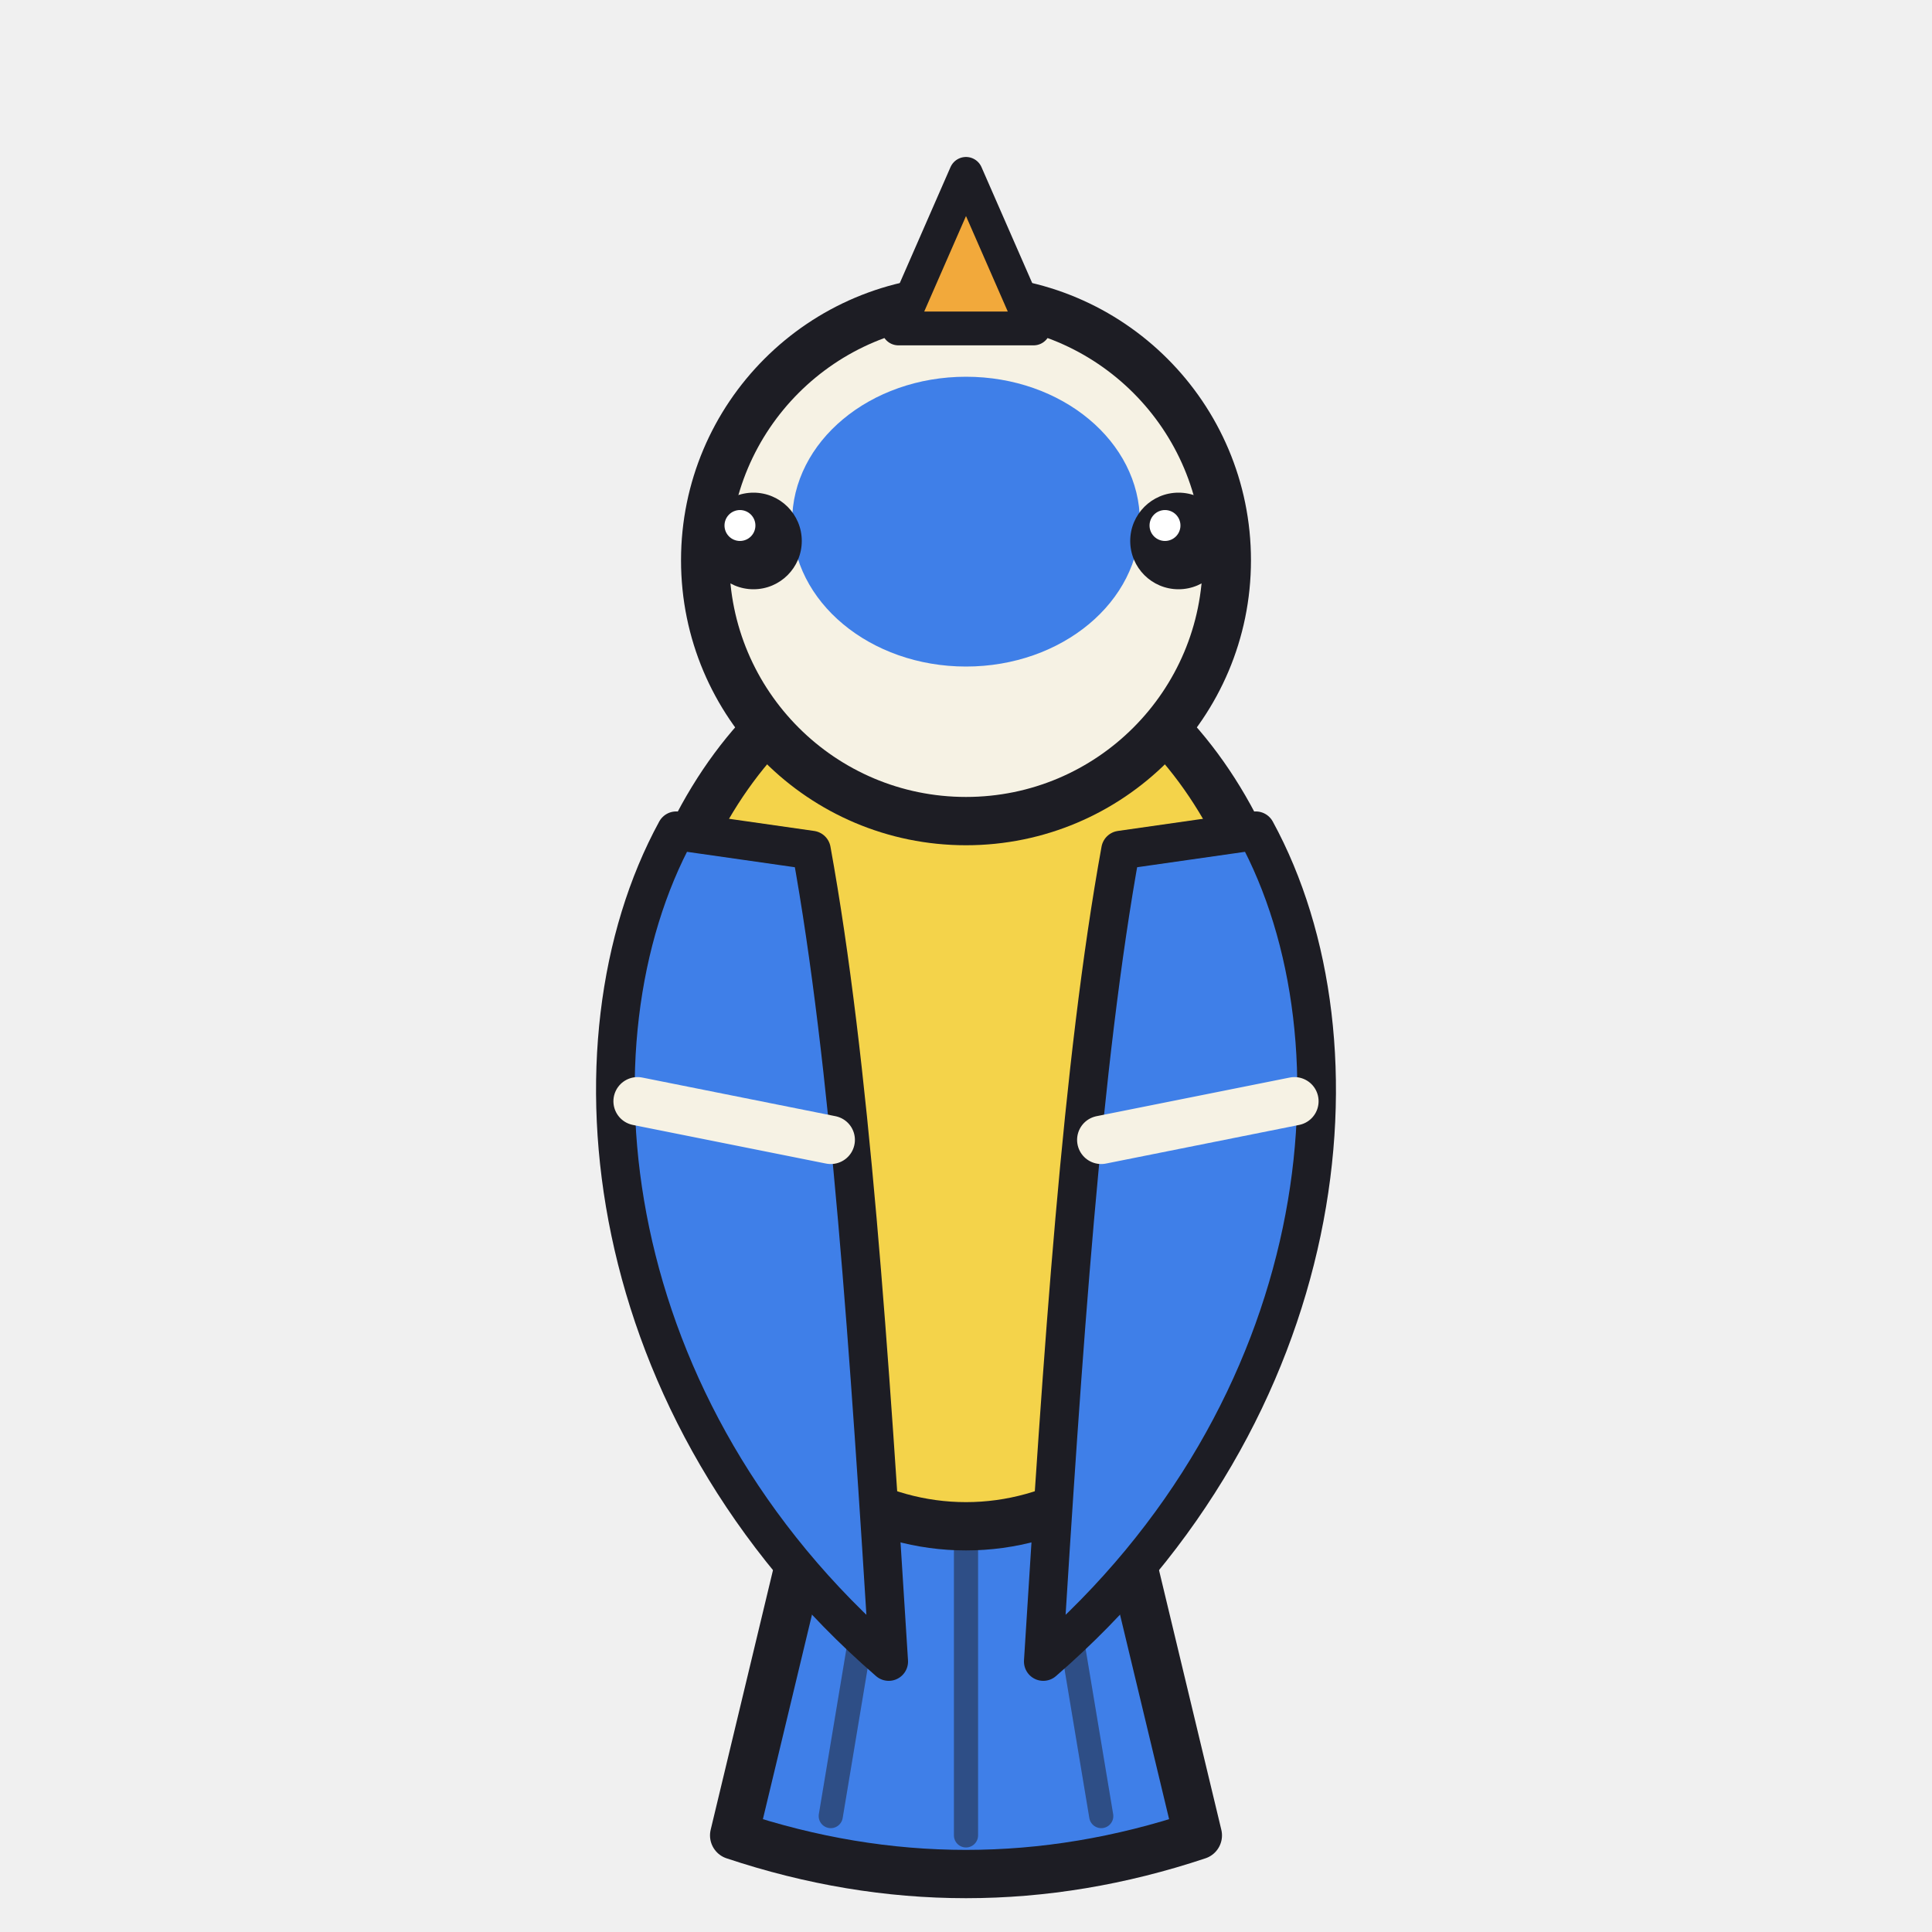
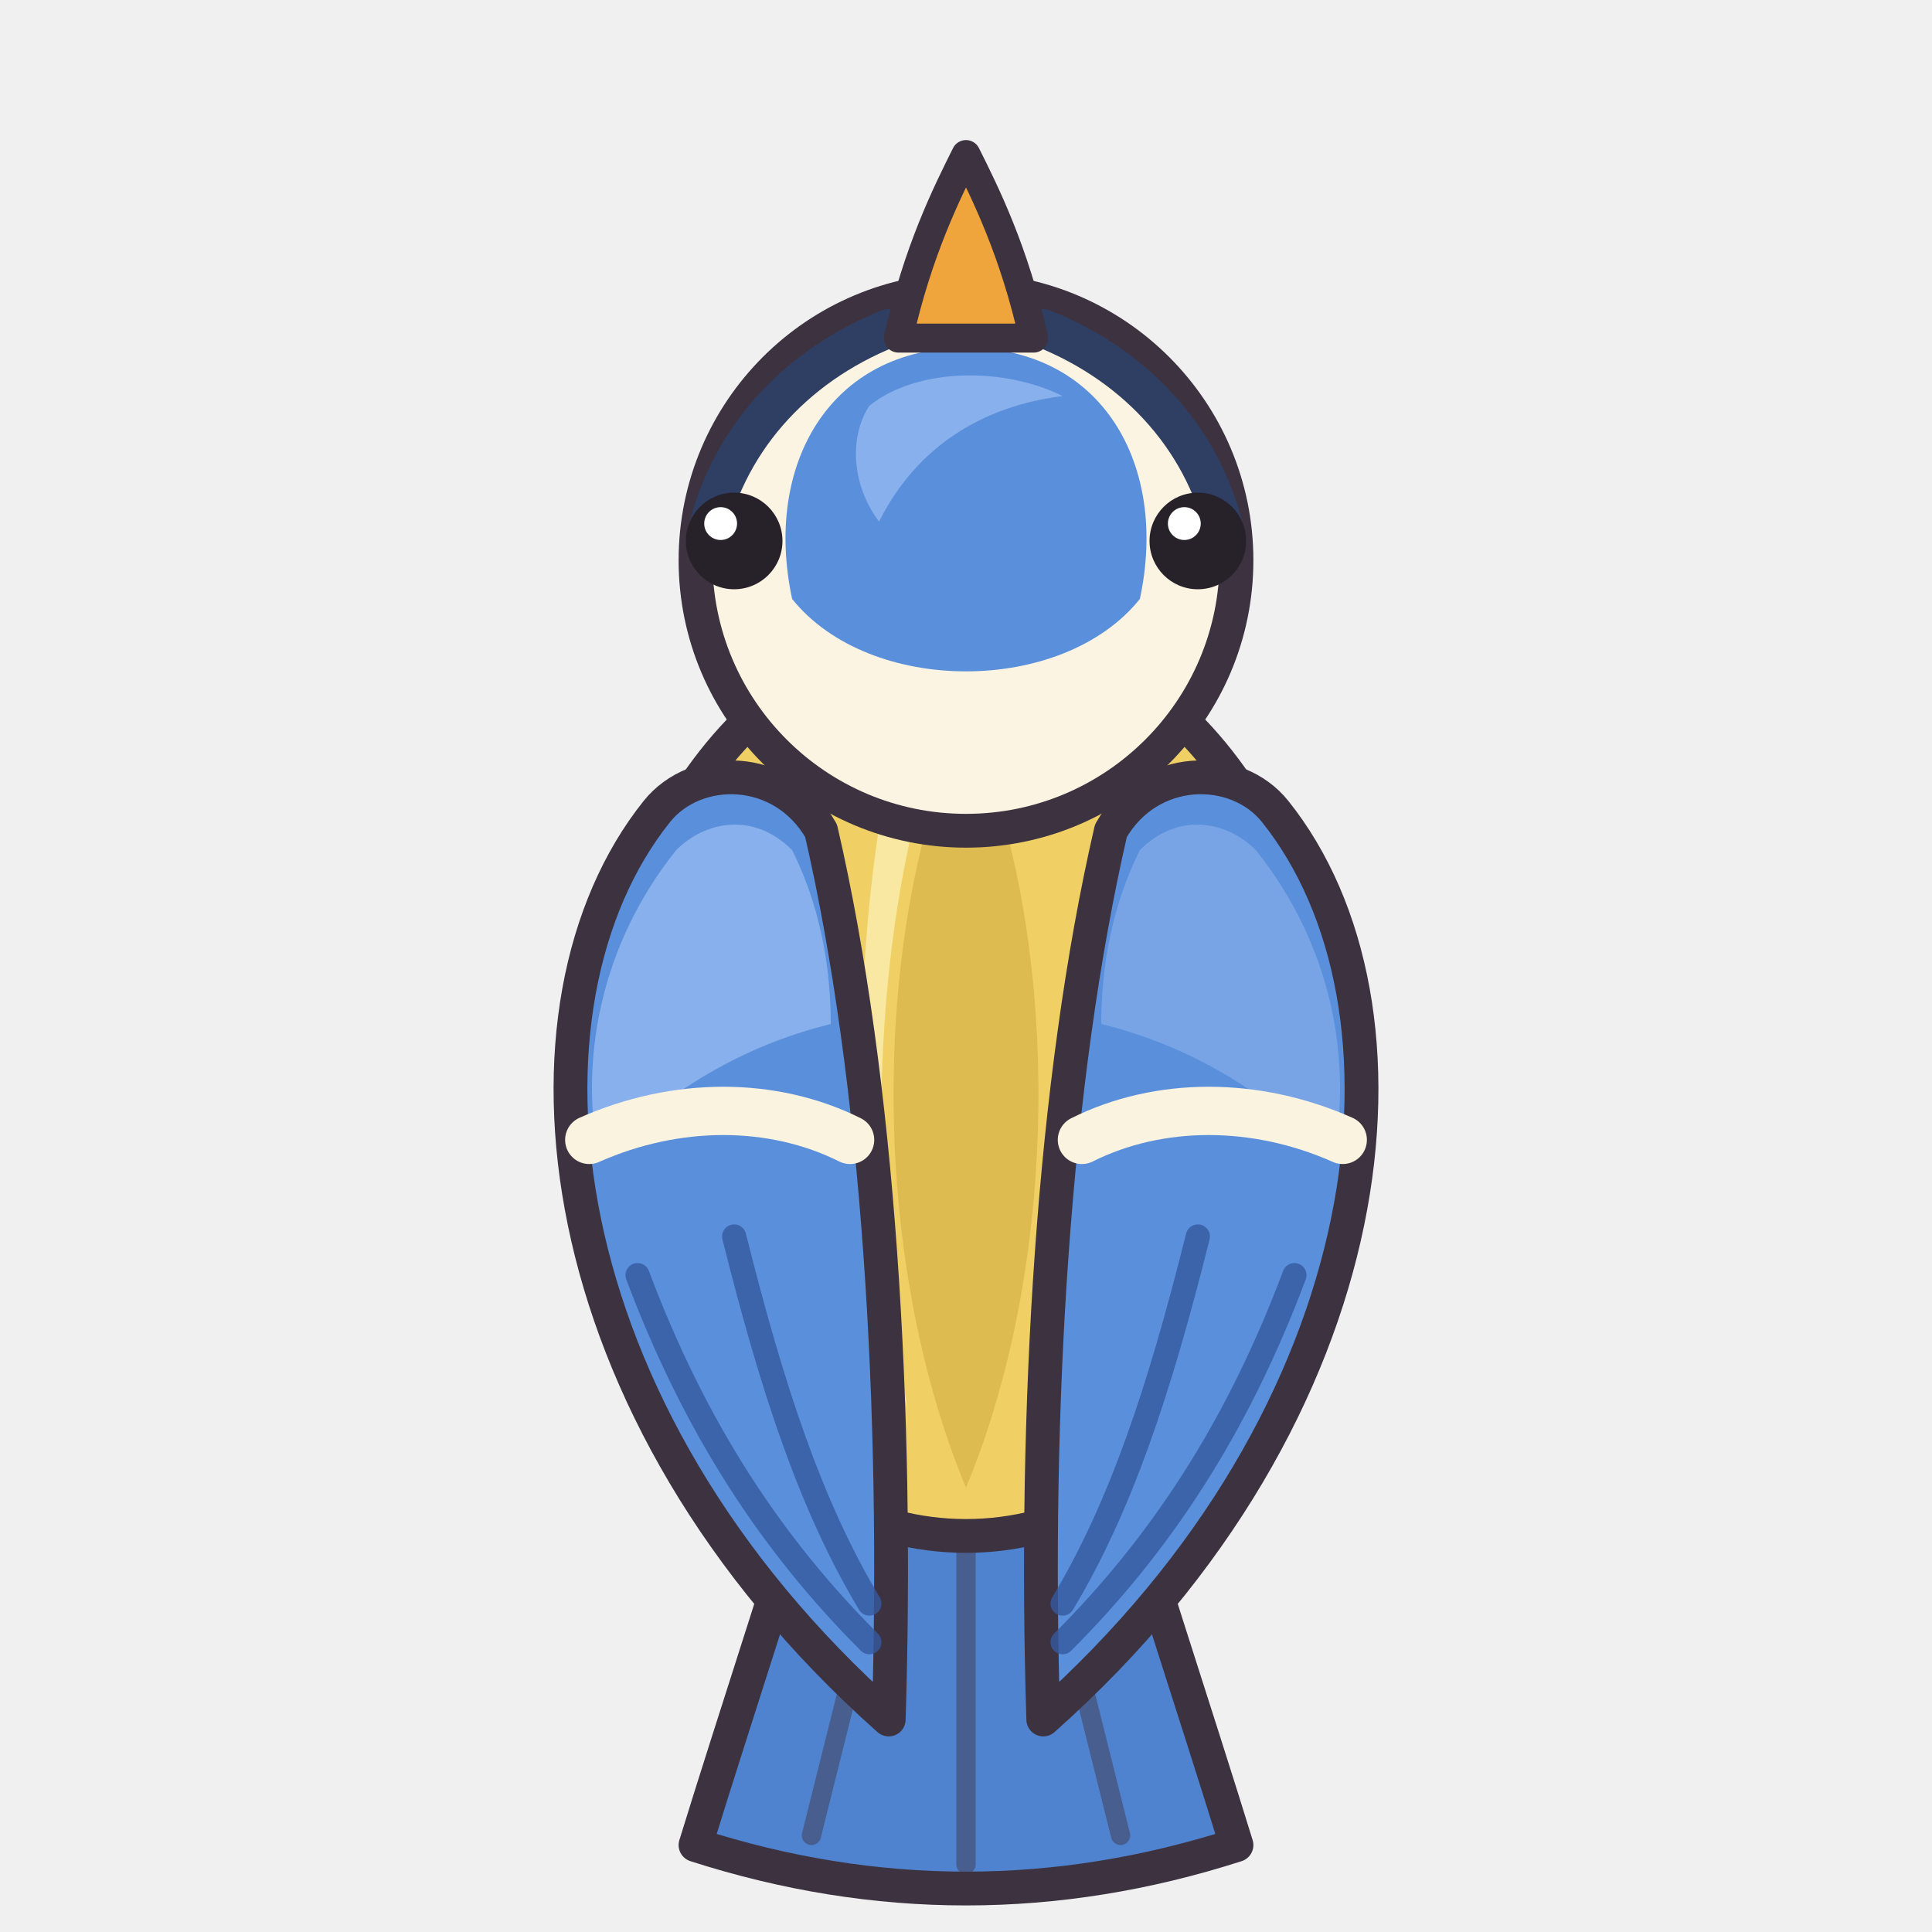
<svg xmlns="http://www.w3.org/2000/svg" width="200" height="200" viewBox="0 0 200 200">
-   <path d="M88 140 L76 190 Q 100 198, 124 190 L112 140 Z" fill="#3f7fe8" stroke="#1d1d24" stroke-width="5" stroke-linejoin="round" />
-   <path d="M100 150 L100 190 M92 152 L86 188 M108 152 L114 188" stroke="#1d1d24" stroke-width="2.5" stroke-linecap="round" fill="none" opacity="0.5" />
-   <ellipse cx="100" cy="112" rx="34" ry="46" fill="#f4d34a" stroke="#1d1d24" stroke-width="5" />
-   <path d="M70 86 C 58 108, 62 146, 92 172 C 90 140, 88 110, 84 88 Z" fill="#3f7fe8" stroke="#1d1d24" stroke-width="4" stroke-linejoin="round" />
-   <path d="M130 86 C 142 108, 138 146, 108 172 C 110 140, 112 110, 116 88 Z" fill="#3f7fe8" stroke="#1d1d24" stroke-width="4" stroke-linejoin="round" />
-   <path d="M66 114 L86 118 M134 114 L114 118" stroke="#f6f2e4" stroke-width="5" stroke-linecap="round" />
-   <circle cx="100" cy="58" r="27" fill="#f6f2e4" stroke="#1d1d24" stroke-width="5" />
-   <ellipse cx="100" cy="54" rx="18" ry="15" fill="#3f7fe8" />
-   <circle cx="78" cy="56" r="5" fill="#1d1d24" />
-   <circle cx="122" cy="56" r="5" fill="#1d1d24" />
-   <circle cx="76.6" cy="54.4" r="1.6" fill="#fff" />
-   <circle cx="120.6" cy="54.4" r="1.6" fill="#fff" />
-   <path d="M93 34 L100 18 L107 34 Z" fill="#f2a93b" stroke="#1d1d24" stroke-width="3.5" stroke-linejoin="round" />
+   <g stroke="#3d3340" stroke-width="3.5" stroke-linecap="round" stroke-linejoin="round">
+     <path d="M88 140 C 82 160, 76 178, 72 191 Q 100 200, 128 191 C 124 178, 118 160, 112 140 Z" fill="#4f82cf" />
+     <path d="M100 152 L100 193 M93 154 L84 190 M107 154 L116 190" fill="none" stroke-width="2" opacity="0.45" />
+     <ellipse cx="100" cy="112" rx="37" ry="47" fill="#f0d065" />
+   </g>
+   <path d="M100 74 C 110 96, 110 130, 100 154 C 90 130, 90 96, 100 74 Z" fill="#cfa93f" opacity="0.55" />
+   <path d="M92 80 C 88 100, 88 126, 94 146 C 90 126, 90 100, 96 80 Z" fill="#fbeeb0" opacity="0.8" />
+   <g stroke="#3d3340" stroke-width="3.5" stroke-linejoin="round">
+     <path d="M68 84 C 52 104, 56 146, 92 178 C 93 146, 91 112, 85 86 C 81 79, 72 79, 68 84 Z" fill="#5a8fdb" />
+     <path d="M132 84 C 148 104, 144 146, 108 178 C 107 146, 109 112, 115 86 C 119 79, 128 79, 132 84 Z" fill="#5a8fdb" />
+   </g>
+   <path d="M70 88 C 62 98, 60 110, 62 120 C 70 112, 78 108, 86 106 C 86 98, 84 92, 82 88 C 78 84, 73 85, 70 88 Z" fill="#8fb6ee" opacity="0.85" />
+   <path d="M130 88 C 138 98, 140 110, 138 120 C 130 112, 122 108, 114 106 C 114 98, 116 92, 118 88 C 122 84, 127 85, 130 88 Z" fill="#8fb6ee" opacity="0.55" />
+   <g stroke="#34599e" stroke-width="2.5" stroke-linecap="round" fill="none" opacity="0.8">
+     <path d="M66 132 C 72 148, 80 160, 90 170 M76 128 C 80 144, 84 156, 90 166 M134 132 C 128 148, 120 160, 110 170 M124 128 C 120 144, 116 156, 110 166" />
+   </g>
+   <path d="M61 118 C 70 114, 80 114, 88 118 M139 118 C 130 114, 120 114, 112 118" stroke="#faf3e0" stroke-width="5" stroke-linecap="round" fill="none" />
+   <circle cx="100" cy="58" r="28" fill="#fbf4e2" stroke="#3d3340" stroke-width="3.5" />
+   <path d="M100 36 C 114 36, 121 48, 118 62 C 110 72, 90 72, 82 62 C 79 48, 86 36, 100 36 Z" fill="#5a8fdb" />
+   <path d="M90 42 C 95 38, 104 38, 110 41 C 102 42, 95 46, 91 54 C 88 50, 88 45, 90 42 Z" fill="#8fb6ee" opacity="0.85" />
+   <path d="M92 34 C 82 38, 75 46, 73 56 M108 34 C 118 38, 125 46, 127 56" stroke="#2f3e63" stroke-width="4" stroke-linecap="round" fill="none" />
+   <circle cx="76" cy="56" r="5" fill="#27222a" />
+   <circle cx="124" cy="56" r="5" fill="#27222a" />
+   <circle cx="74.6" cy="54.2" r="1.7" fill="#fff" />
+   <circle cx="122.6" cy="54.2" r="1.7" fill="#fff" />
+   <path d="M93 35 C 95 26, 98 20, 100 16 C 102 20, 105 26, 107 35 Z" fill="#f0a53c" stroke="#3d3340" stroke-width="3" stroke-linejoin="round" />
</svg>
